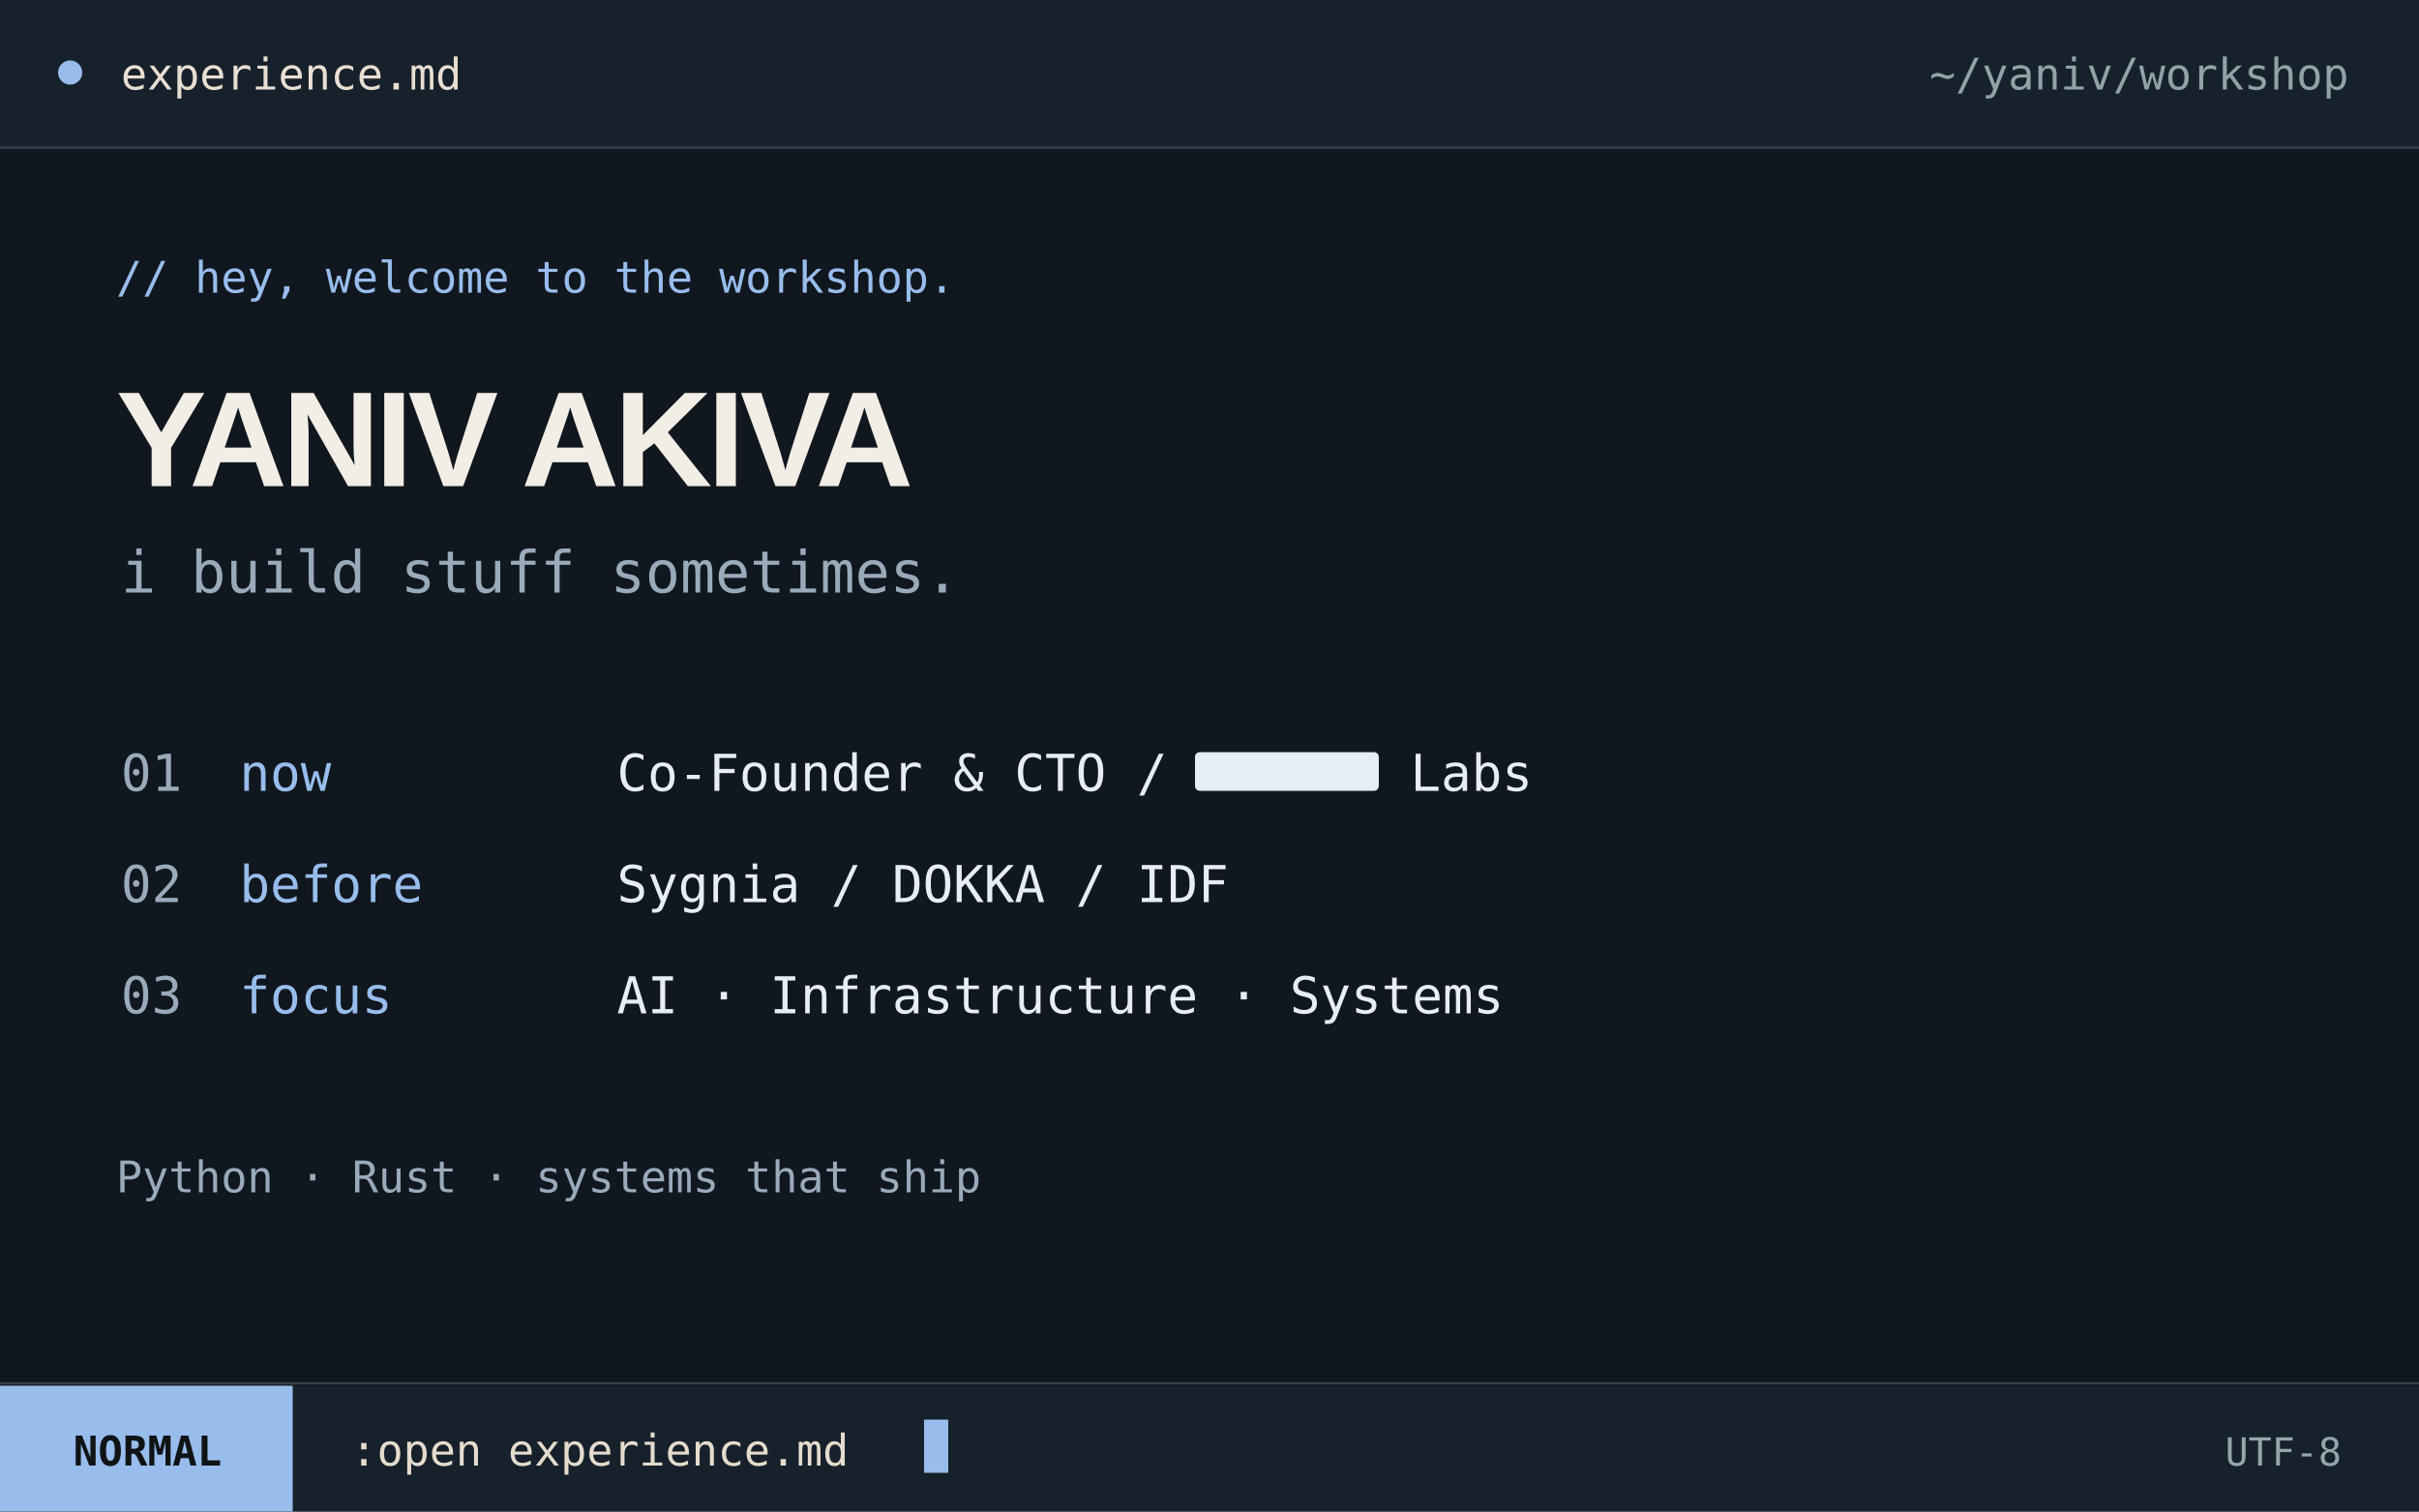
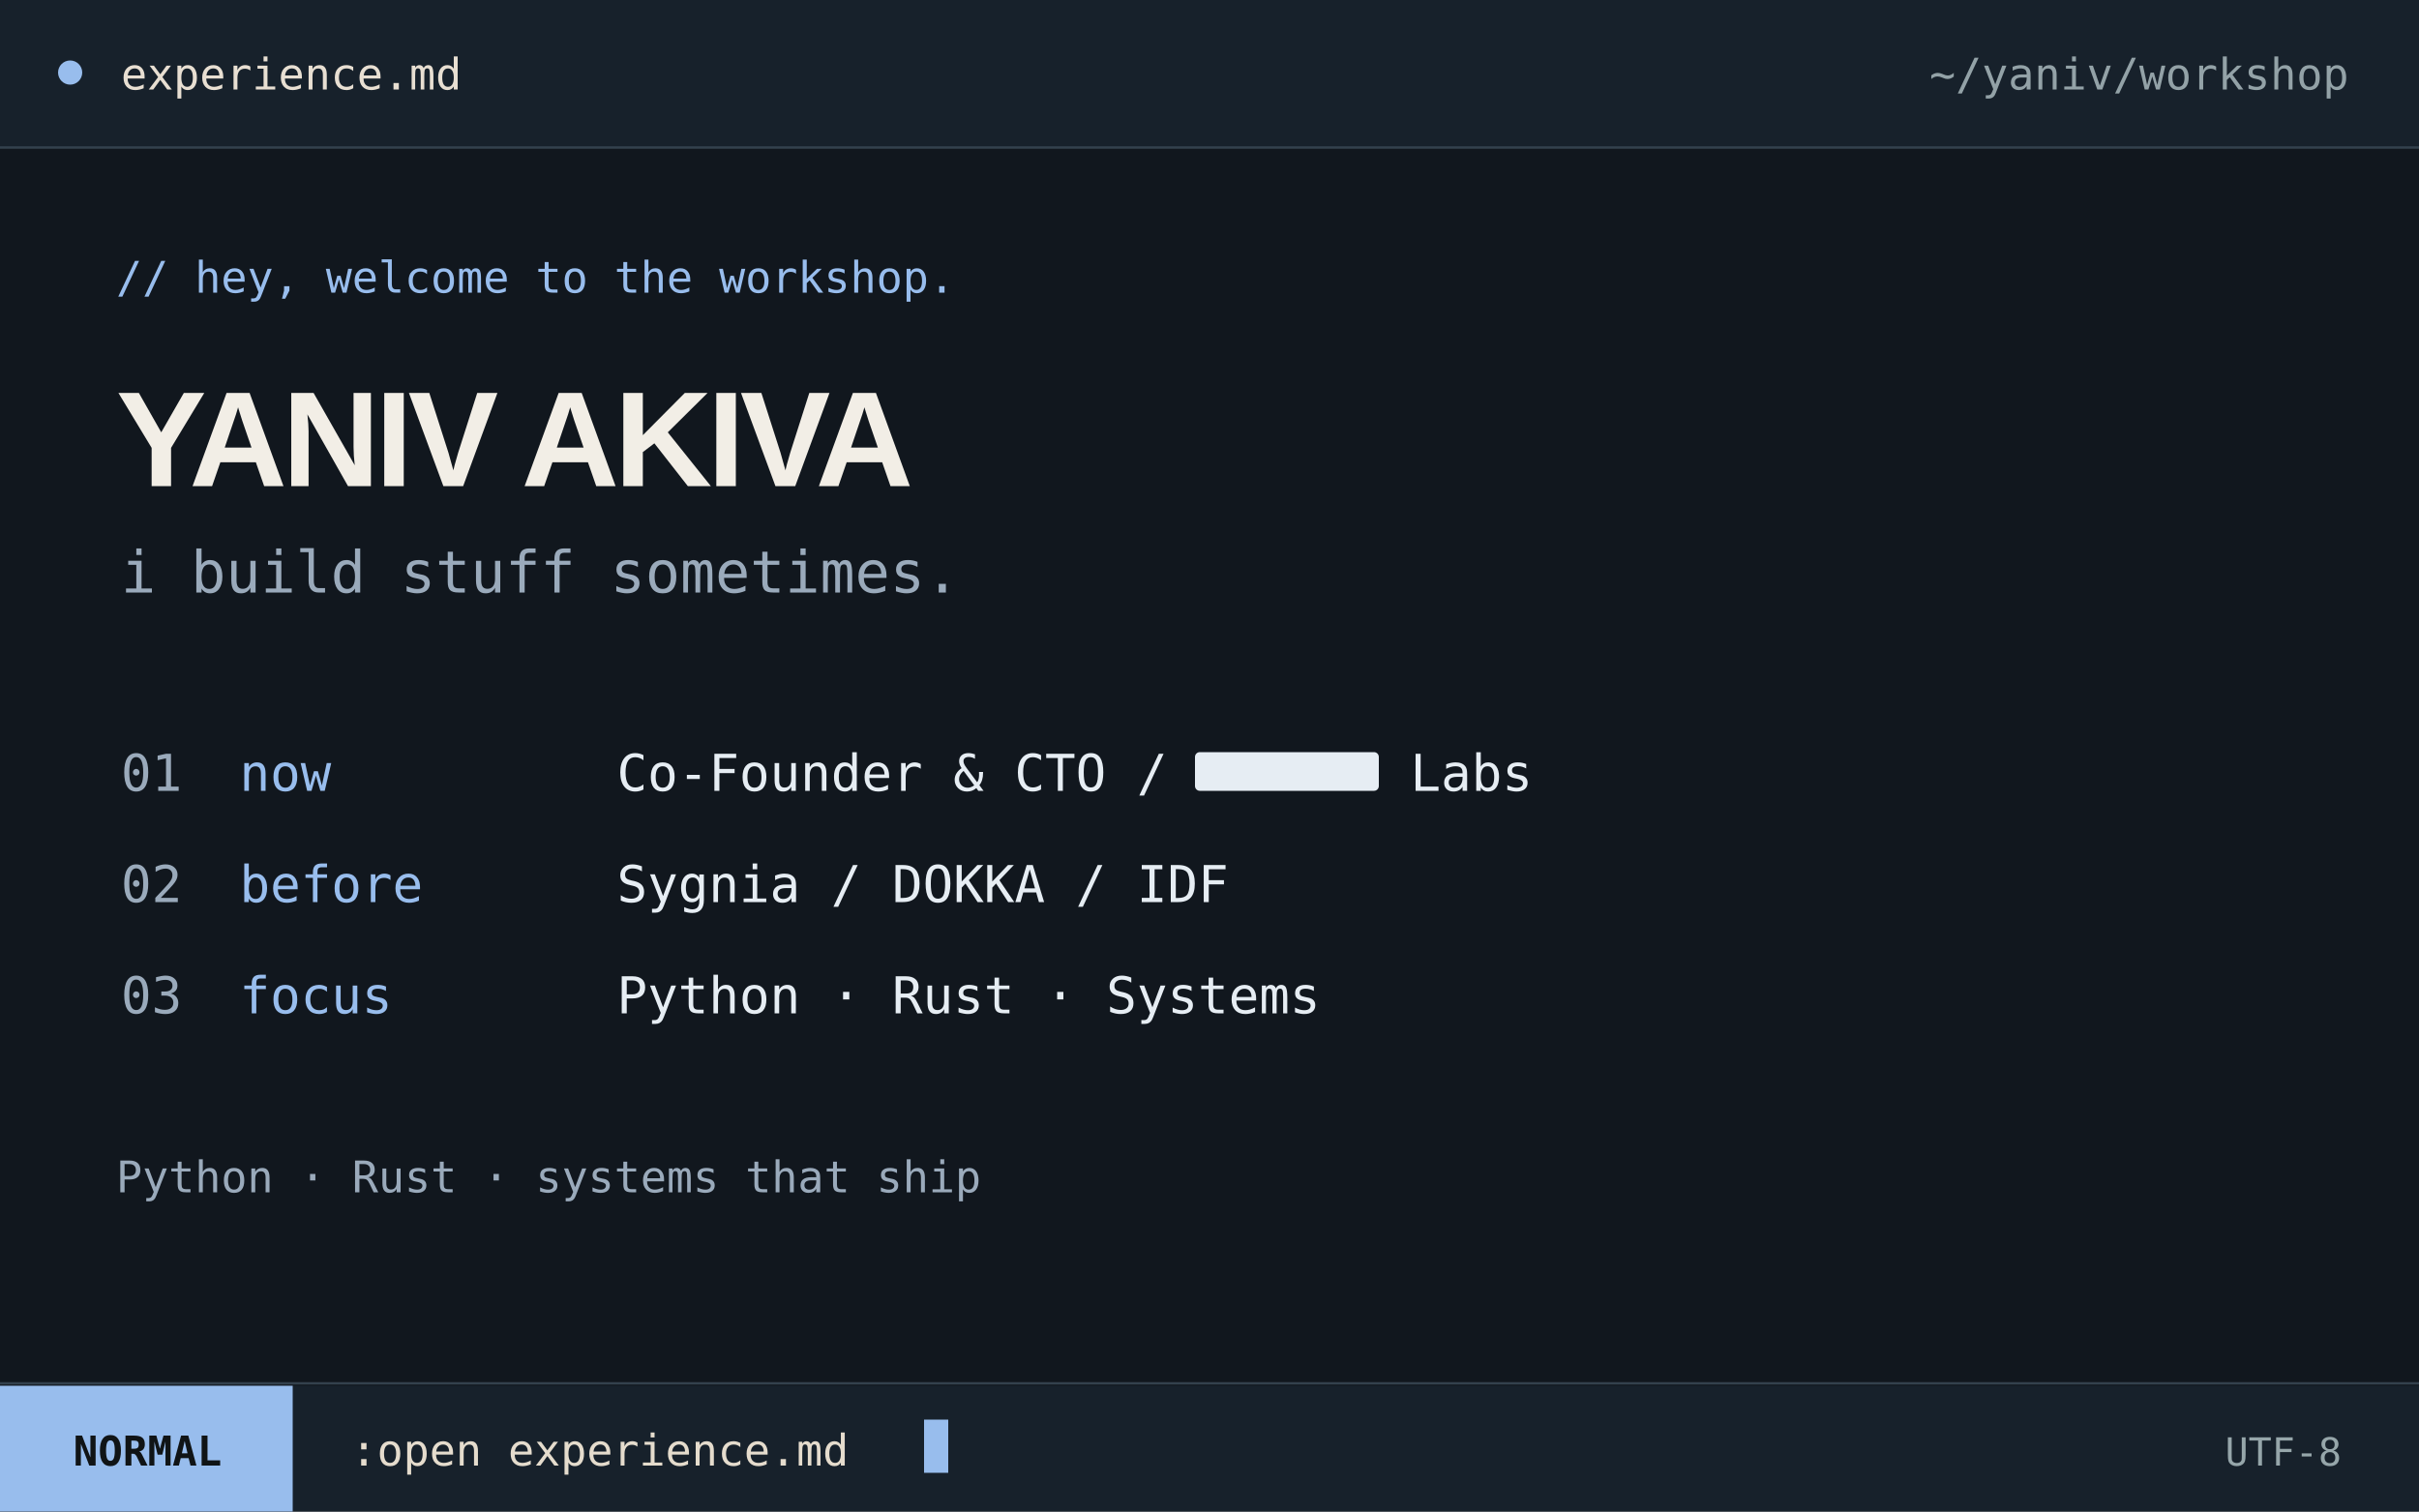
<svg xmlns="http://www.w3.org/2000/svg" width="2400" height="1500" viewBox="0 0 1000 625">
  <rect width="1000" height="625" fill="#11171e" />
  <rect width="1000" height="61" fill="#17212b" />
  <path d="M0 61h1000M0 572h1000" stroke="#33414d" />
  <g font-family="Menlo,Consolas,monospace" font-size="18">
    <circle cx="29" cy="30" r="5" fill="#98bded" />
    <text x="50" y="37" fill="#e8dfd2">experience.md</text>
    <text x="971" y="37" text-anchor="end" fill="#93a2a7">~/yaniv/workshop</text>
    <text x="48" y="121" fill="#98bded">// hey, welcome to the workshop.</text>
    <text x="48" y="493" fill="#9aaabb">Python · Rust · systems that ship</text>
  </g>
  <text x="48" y="201" font-family="Arial,Helvetica,sans-serif" font-size="56" font-weight="700" letter-spacing="-2" fill="#f2eee6">YANIV AKIVA</text>
  <text x="50" y="245" font-family="Menlo,Consolas,monospace" font-size="24" fill="#9aaabb">i build stuff sometimes.</text>
  <g font-family="Menlo,Consolas,monospace" font-size="21">
    <text x="50" y="327" fill="#9aaabb">01</text>
    <text x="99" y="327" fill="#98bded">now</text>
    <text x="255" y="327" fill="#e6edf3">Co-Founder &amp; CTO /</text>
    <g role="img" aria-label="Stealth Labs" fill="#e6edf3">
      <rect x="494" y="311" width="76" height="16" rx="2" />
      <text x="583" y="327">Labs</text>
    </g>
    <text x="50" y="373" fill="#9aaabb">02</text>
    <text x="99" y="373" fill="#98bded">before</text>
    <text x="255" y="373" fill="#e6edf3">Sygnia / DOKKA / IDF</text>
    <text x="50" y="419" fill="#9aaabb">03</text>
    <text x="99" y="419" fill="#98bded">focus</text>
-     <text x="255" y="419" fill="#e6edf3">AI · Infrastructure · Systems</text>
+     <text x="255" y="419" fill="#e6edf3">Python · Rust · Systems</text>
  </g>
  <rect y="573" width="1000" height="52" fill="#17212b" />
  <rect y="573" width="121" height="52" fill="#98bded" />
  <text x="61" y="606" text-anchor="middle" font-family="Menlo,Consolas,monospace" font-size="17" font-weight="700" fill="#101416">NORMAL</text>
  <text x="145" y="606" font-family="Menlo,Consolas,monospace" font-size="18" fill="#e5dccd">:open experience.md</text>
  <rect x="382" y="587" width="10" height="22" fill="#98bded" />
  <text x="968" y="606" text-anchor="end" font-family="Menlo,Consolas,monospace" font-size="16" fill="#96a6aa">UTF-8</text>
</svg>
